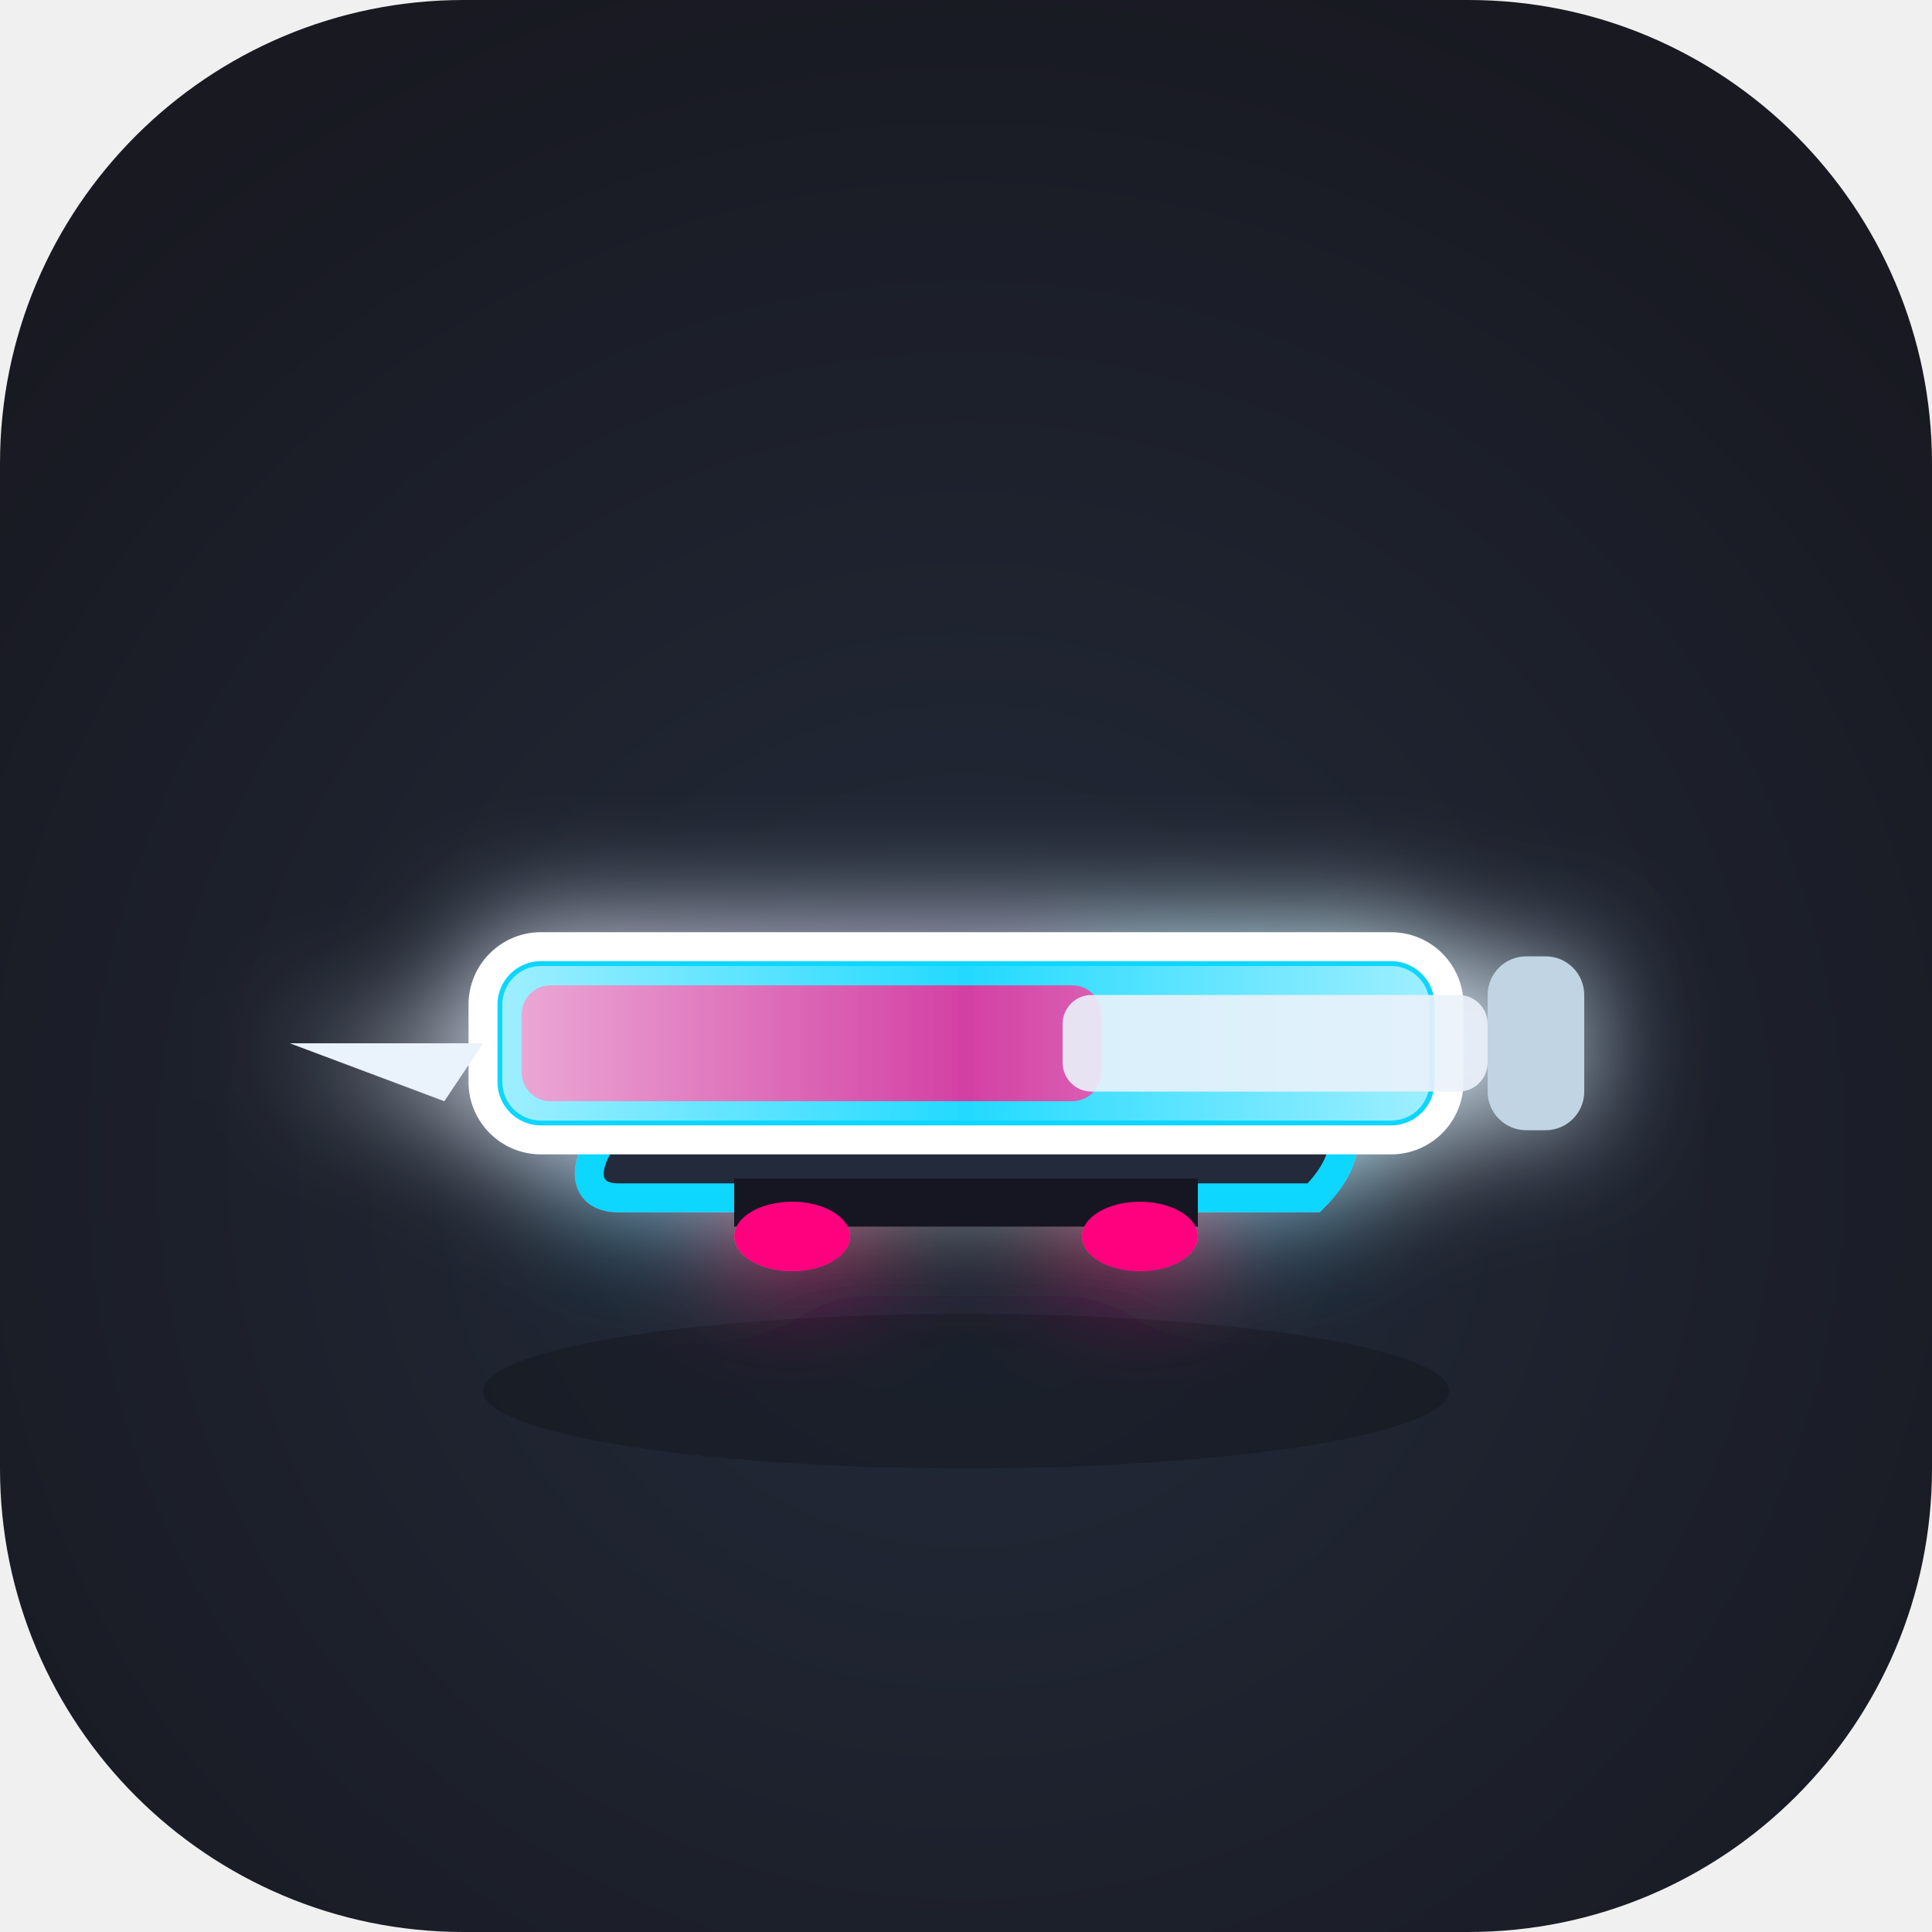
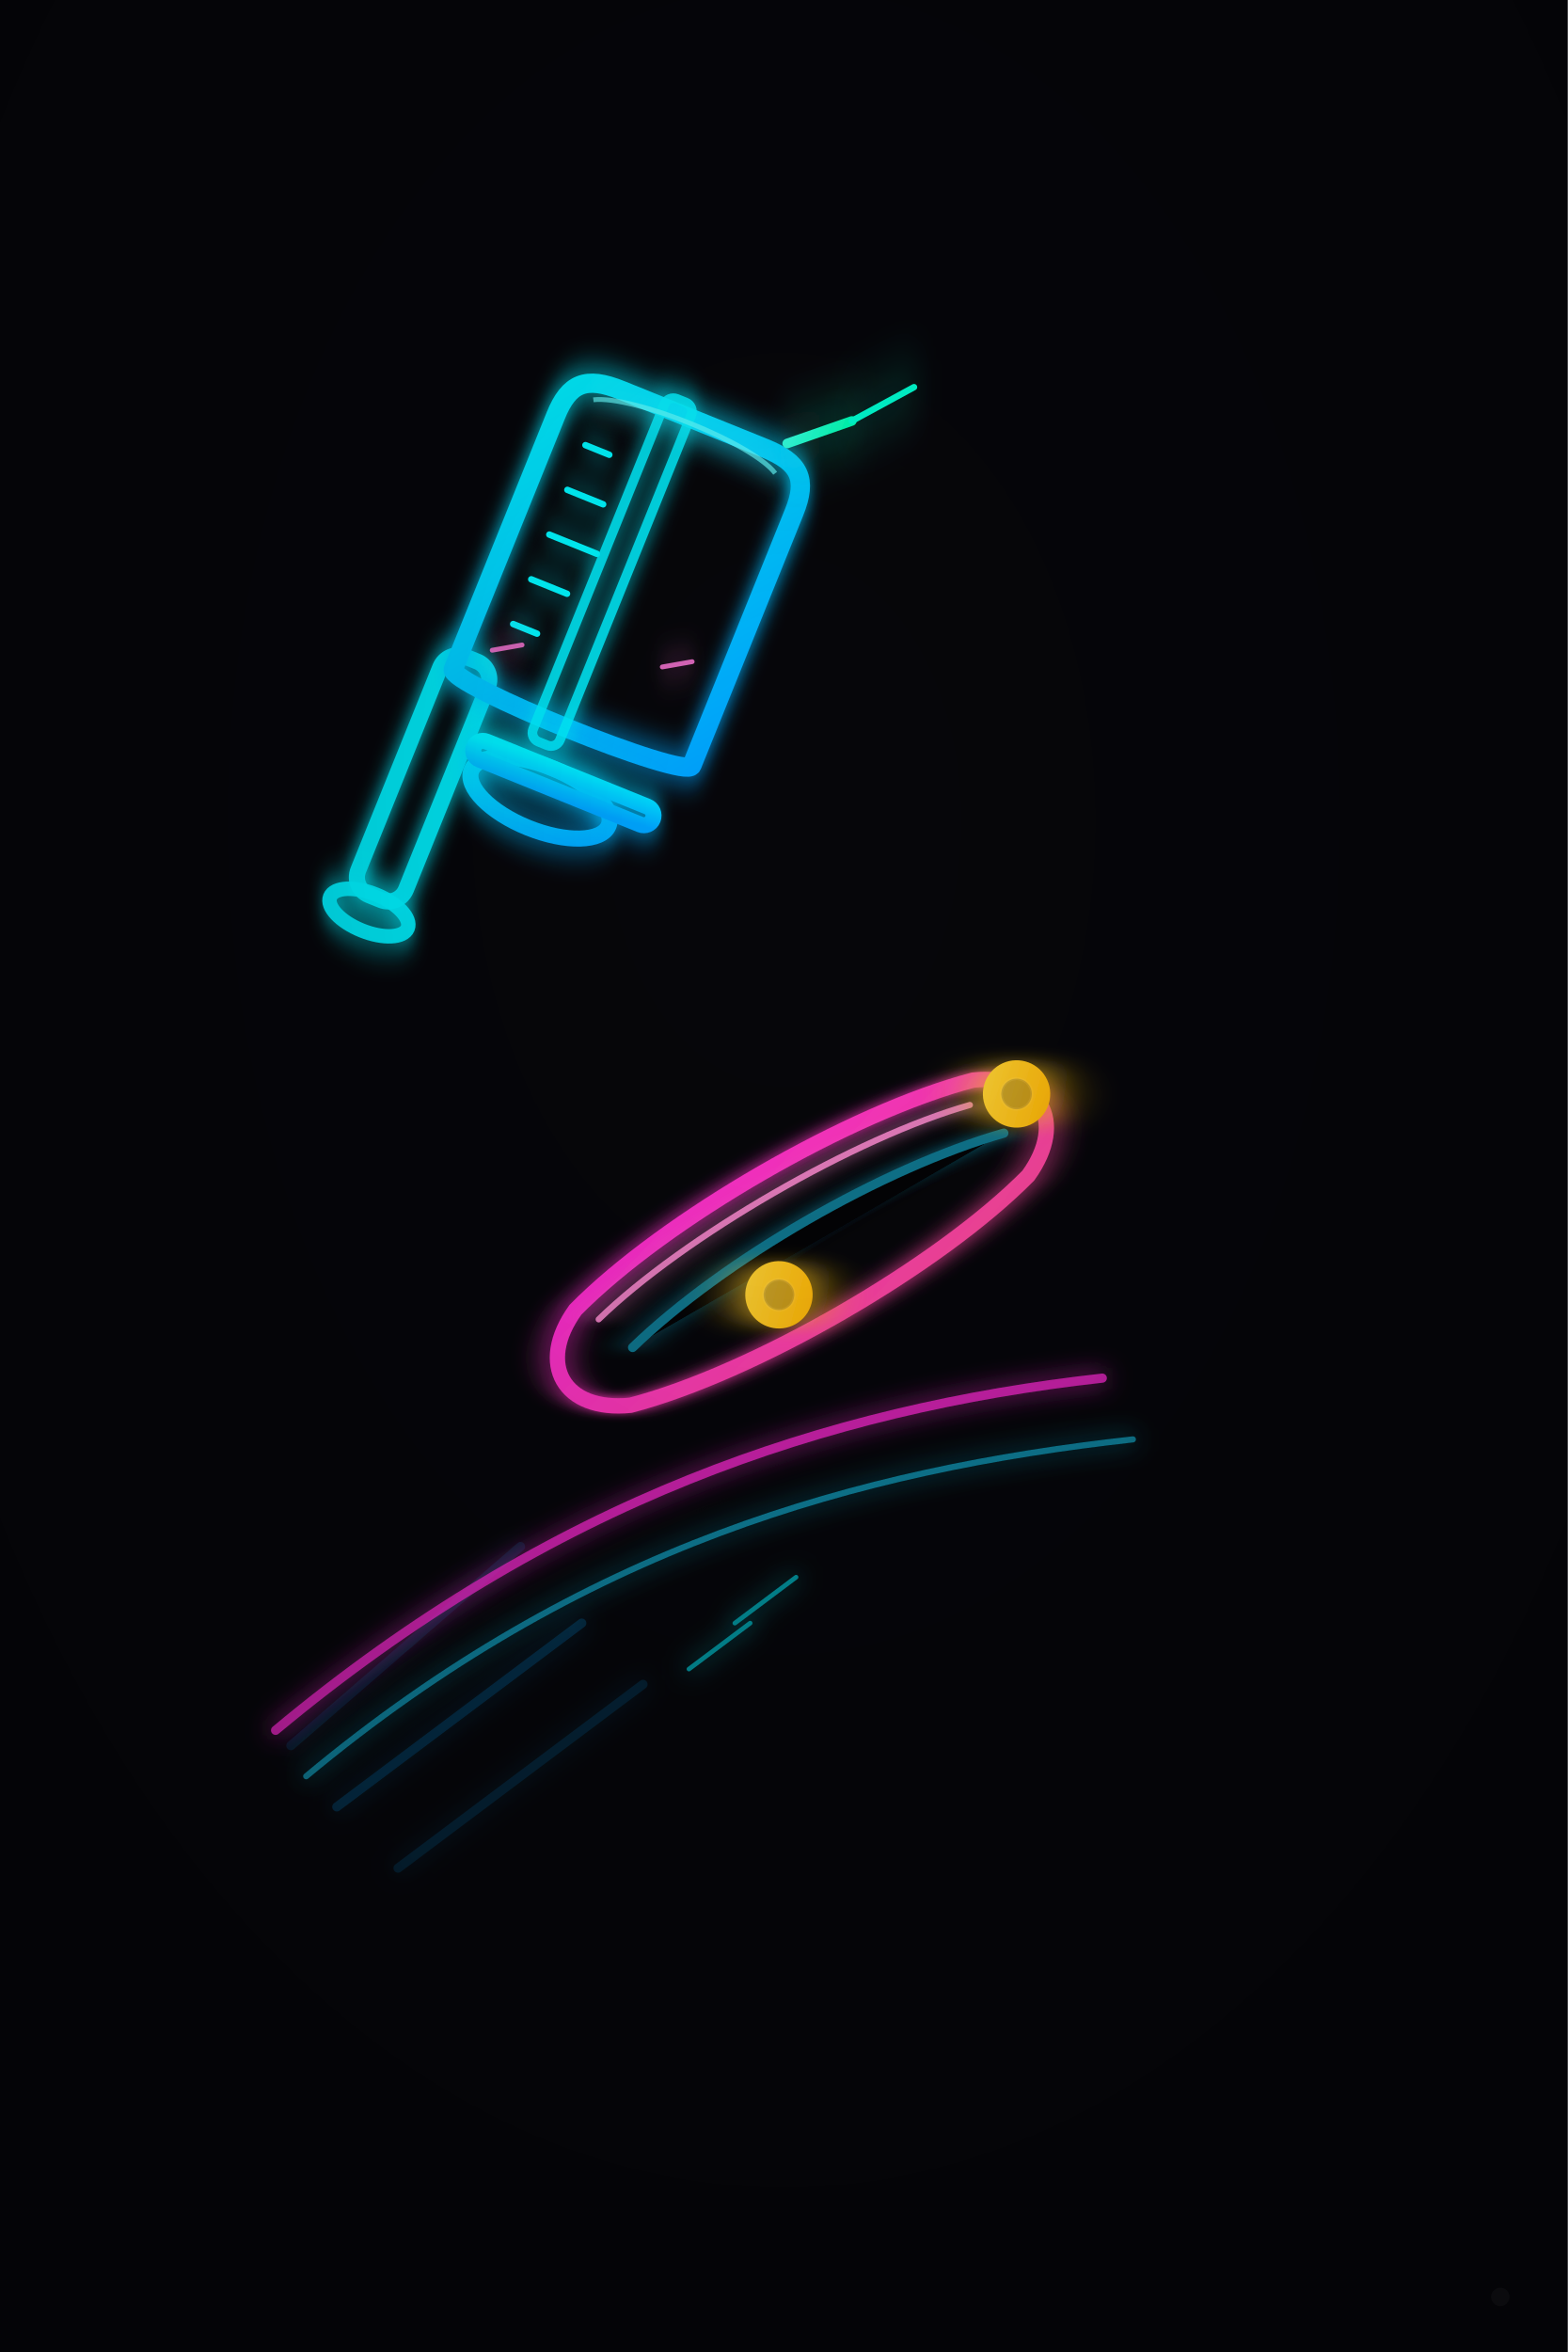
- <svg xmlns="http://www.w3.org/2000/svg" viewBox="0 0 100 100">
+ <svg xmlns="http://www.w3.org/2000/svg" width="1024" height="1536" viewBox="0 0 1024 1536" version="1.1">
  <defs>
-     <filter id="neon" x="-50%" y="-50%" width="200%" height="200%">
-       <feGaussianBlur stdDeviation="3" result="glow" />
+     <filter id="glow" x="-50%" y="-50%" width="200%" height="200%">
+       <feGaussianBlur stdDeviation="8" result="blur" />
      <feMerge>
-         <feMergeNode in="glow" />
+         <feMergeNode in="blur" />
        <feMergeNode in="SourceGraphic" />
      </feMerge>
    </filter>
-     <radialGradient id="bg" cx="50%" cy="60%" r="65%">
-       <stop offset="0%" stop-color="#232b3a" />
-       <stop offset="100%" stop-color="#181921" />
+     <filter id="glow-strong" x="-70%" y="-70%" width="240%" height="240%">
+       <feGaussianBlur stdDeviation="14" result="blur2" />
+       <feMerge>
+         <feMergeNode in="blur2" />
+         <feMergeNode in="SourceGraphic" />
+       </feMerge>
+     </filter>
+     <linearGradient id="grad-cyan-to-blue" x1="0%" x2="100%" y1="0%" y2="100%">
+       <stop offset="0%" stop-color="#00f0ff" />
+       <stop offset="100%" stop-color="#00a4ff" />
+     </linearGradient>
+     <linearGradient id="grad-pink" x1="0%" x2="100%" y1="0%" y2="100%">
+       <stop offset="0%" stop-color="#ff2bd6" />
+       <stop offset="100%" stop-color="#ff4a9a" />
+     </linearGradient>
+     <linearGradient id="grad-needle" x1="0%" x2="100%" y1="0%" y2="0%">
+       <stop offset="0%" stop-color="#33ffdd" />
+       <stop offset="1" stop-color="#00ffb3" />
+     </linearGradient>
+     <linearGradient id="grad-wheel" x1="0%" x2="1" y1="0" y2="1">
+       <stop offset="0" stop-color="#ffd63a" />
+       <stop offset="1" stop-color="#ffb300" />
+     </linearGradient>
+     <radialGradient id="vignette" cx="50%" cy="35%" r="70%">
+       <stop offset="0%" stop-color="#000000" stop-opacity="0" />
+       <stop offset="100%" stop-color="#000000" stop-opacity="0.55" />
    </radialGradient>
-     <linearGradient id="syringe-sheen" x1="0%" y1="0%" x2="100%" y2="0%">
-       <stop offset="0%" stop-color="rgba(255,255,255,0.6)" />
-       <stop offset="50%" stop-color="rgba(255,255,255,0.1)" />
-       <stop offset="100%" stop-color="rgba(255,255,255,0.6)" />
-     </linearGradient>
+     <style type="text/css">
+       .neon { stroke-linecap: round; stroke-linejoin: round; fill: none; }
+     </style>
  </defs>
-   <rect width="100" height="100" rx="24" fill="url(#bg)" />
-   <ellipse cx="50" cy="72" rx="25" ry="4" fill="#000" opacity="0.2" />
-   <g transform="translate(0, -10)" filter="url(#neon)">
-     <g>
-       <path d="M32 68 L68 68 C70 68, 70 70, 68 72 L32 72 C30 72, 30 70, 32 68 Z" fill="#232b3a" stroke="#0ad6ff" stroke-width="1.5" />
-       <rect x="38" y="71" width="24" height="2.5" fill="#181921" />
-       <ellipse cx="41" cy="74" rx="3" ry="1.8" fill="#ff007f" />
-       <ellipse cx="59" cy="74" rx="3" ry="1.8" fill="#ff007f" />
+   <rect width="100%" height="100%" fill="#06060a" />
+   <g opacity="0.04">
+     <rect width="100%" height="100%" fill="url(#vignette)" />
+   </g>
+   <g stroke="#00a4ff" stroke-width="6" stroke-linecap="round" opacity="0.6" filter="url(#glow)">
+     <path d="M220 1180 L380 1060" stroke-opacity="0.35" />
+     <path d="M260 1220 L420 1100" stroke-opacity="0.25" />
+     <path d="M190 1140 L340 1010" stroke-opacity="0.22" />
+   </g>
+   <g transform="translate(240,980) rotate(-30)">
+     <path d="M0 0 C80 -22 220 -22 300 0 C340 18 340 54 300 72 C220 94 80 94 0 72 C-40 54 -40 18 0 0 Z" transform="translate(180, -40)" class="neon" stroke="url(#grad-pink)" stroke-width="10" filter="url(#glow)" />
+     <path d="M10 13 C85 -6 215 -6 290 13" transform="translate(180,-40)" stroke="#ff8bd3" stroke-width="4" stroke-linecap="round" opacity="0.9" fill="none" filter="url(#glow)" />
+   </g>
+   <g transform="translate(240,980) rotate(-30)" opacity="0.9">
+     <path d="M20 40 C100 20 220 20 300 40" transform="translate(180,-40)" stroke="#12d6ff" stroke-width="6" stroke-linecap="round" opacity="0.6" filter="url(#glow)" />
+   </g>
+   <g transform="translate(240,980) rotate(-30)">
+     <g transform="translate(320, 22) translate(180,-40)">
+       <circle cx="0" cy="0" r="22" fill="url(#grad-wheel)" filter="url(#glow-strong)" />
+       <circle cx="0" cy="0" r="10" fill="#2b2b2b" stroke="#fff3" stroke-width="2" opacity="0.25" />
    </g>
-     <g transform="translate(0, -1)">
-       <rect x="25" y="60" width="50" height="10" rx="3" fill="#0ad6ff" stroke="#fff" stroke-width="1.5" />
-       <rect x="27" y="62" width="30" height="6" rx="1.5" fill="#ff007f" opacity=".8" />
-       <rect x="26" y="61" width="48" height="8" rx="2" fill="url(#syringe-sheen)" />
-       <g>
-         <rect x="55" y="62.5" width="22" height="5" rx="1.5" fill="#eaf2fb" opacity="0.9" />
-         <rect x="77" y="60.5" width="5" height="9" rx="2" fill="#c0d4e3" />
-       </g>
-       <path d="M15 65 L25 65 L23 62 L25 65 L23 68 Z" fill="#eaf2fb" />
+     <g transform="translate(120, 58) translate(180,-40)">
+       <circle cx="0" cy="0" r="22" fill="url(#grad-wheel)" filter="url(#glow-strong)" />
+       <circle cx="0" cy="0" r="10" fill="#2b2b2b" stroke="#fff3" stroke-width="2" opacity="0.25" />
    </g>
  </g>
+   <g transform="translate(350,640) rotate(22)">
+     <g transform="scale(1.05) translate(-120,-360)">
+       <rect x="-8" y="190" width="32" height="160" rx="12" fill="none" stroke="#00f0ff" stroke-width="10" filter="url(#glow)" opacity="0.95" />
+       <ellipse cx="8" cy="360" rx="26" ry="12" fill="none" stroke="#00f0ff" stroke-width="9" filter="url(#glow)" opacity="0.95" />
+       <path d="M0 30 L0 200 C0 210 160 210 160 200 L160 30 C160 8 152 0 128 0 L32 0 C8 0 0 8 0 30 Z" fill="none" stroke="url(#grad-cyan-to-blue)" stroke-width="12" class="neon" filter="url(#glow)" />
+       <g stroke="#00f7ff" stroke-width="4" stroke-linecap="round" filter="url(#glow)">
+         <path d="M24 40 L40 40" />
+         <path d="M24 70 L48 70" />
+         <path d="M24 100 L56 100" />
+         <path d="M24 130 L48 130" />
+         <path d="M24 160 L40 160" />
+       </g>
+       <rect x="60" y="-8" width="18" height="230" rx="6" fill="none" stroke="#00f0ff" stroke-width="6" filter="url(#glow)" opacity="0.9" />
+       <g transform="translate(50,200)">
+         <ellipse cx="30" cy="54" rx="46" ry="20" fill="none" stroke="url(#grad-cyan-to-blue)" stroke-width="10" filter="url(#glow)" />
+         <rect x="-20" y="34" width="120" height="12" rx="6" fill="none" stroke="url(#grad-cyan-to-blue)" stroke-width="10" filter="url(#glow)" />
+       </g>
+       <path d="M140 -8 L172 -36" stroke="url(#grad-needle)" stroke-width="6" stroke-linecap="round" filter="url(#glow-strong)" />
+       <path d="M172 -36 L200 -70" stroke="#00ffd2" stroke-width="4" stroke-linecap="round" filter="url(#glow-strong)" />
+       <path d="M18 12 C40 0 120 0 140 12" fill="none" stroke="#67ffff" stroke-opacity="0.65" stroke-width="3" filter="url(#glow)" />
+       <g stroke="#ff77d9" stroke-width="3" stroke-linecap="round" opacity="0.85" filter="url(#glow)">
+         <path d="M18 180 L34 170" />
+         <path d="M120 150 L136 140" />
+       </g>
+     </g>
+   </g>
+   <g filter="url(#glow)" opacity="0.9">
+     <path d="M180 1130 C360 980 540 920 720 900" fill="none" stroke="#ff2bd6" stroke-width="6" stroke-linecap="round" stroke-opacity="0.85" />
+     <path d="M200 1160 C380 1010 560 960 740 940" fill="none" stroke="#12d6ff" stroke-width="4" stroke-linecap="round" stroke-opacity="0.6" />
+   </g>
+   <g stroke="#00f0ff" stroke-width="3" stroke-linecap="round" filter="url(#glow)" opacity="0.6">
+     <path d="M480 1060 L520 1030" />
+     <path d="M450 1090 L490 1060" />
+   </g>
+   <rect x="0" y="0" width="100%" height="100%" fill="url(#vignette)" opacity="0.55" />
+   <circle cx="980" cy="1500" r="6" fill="#ffffff" opacity="0.03" />
</svg>
